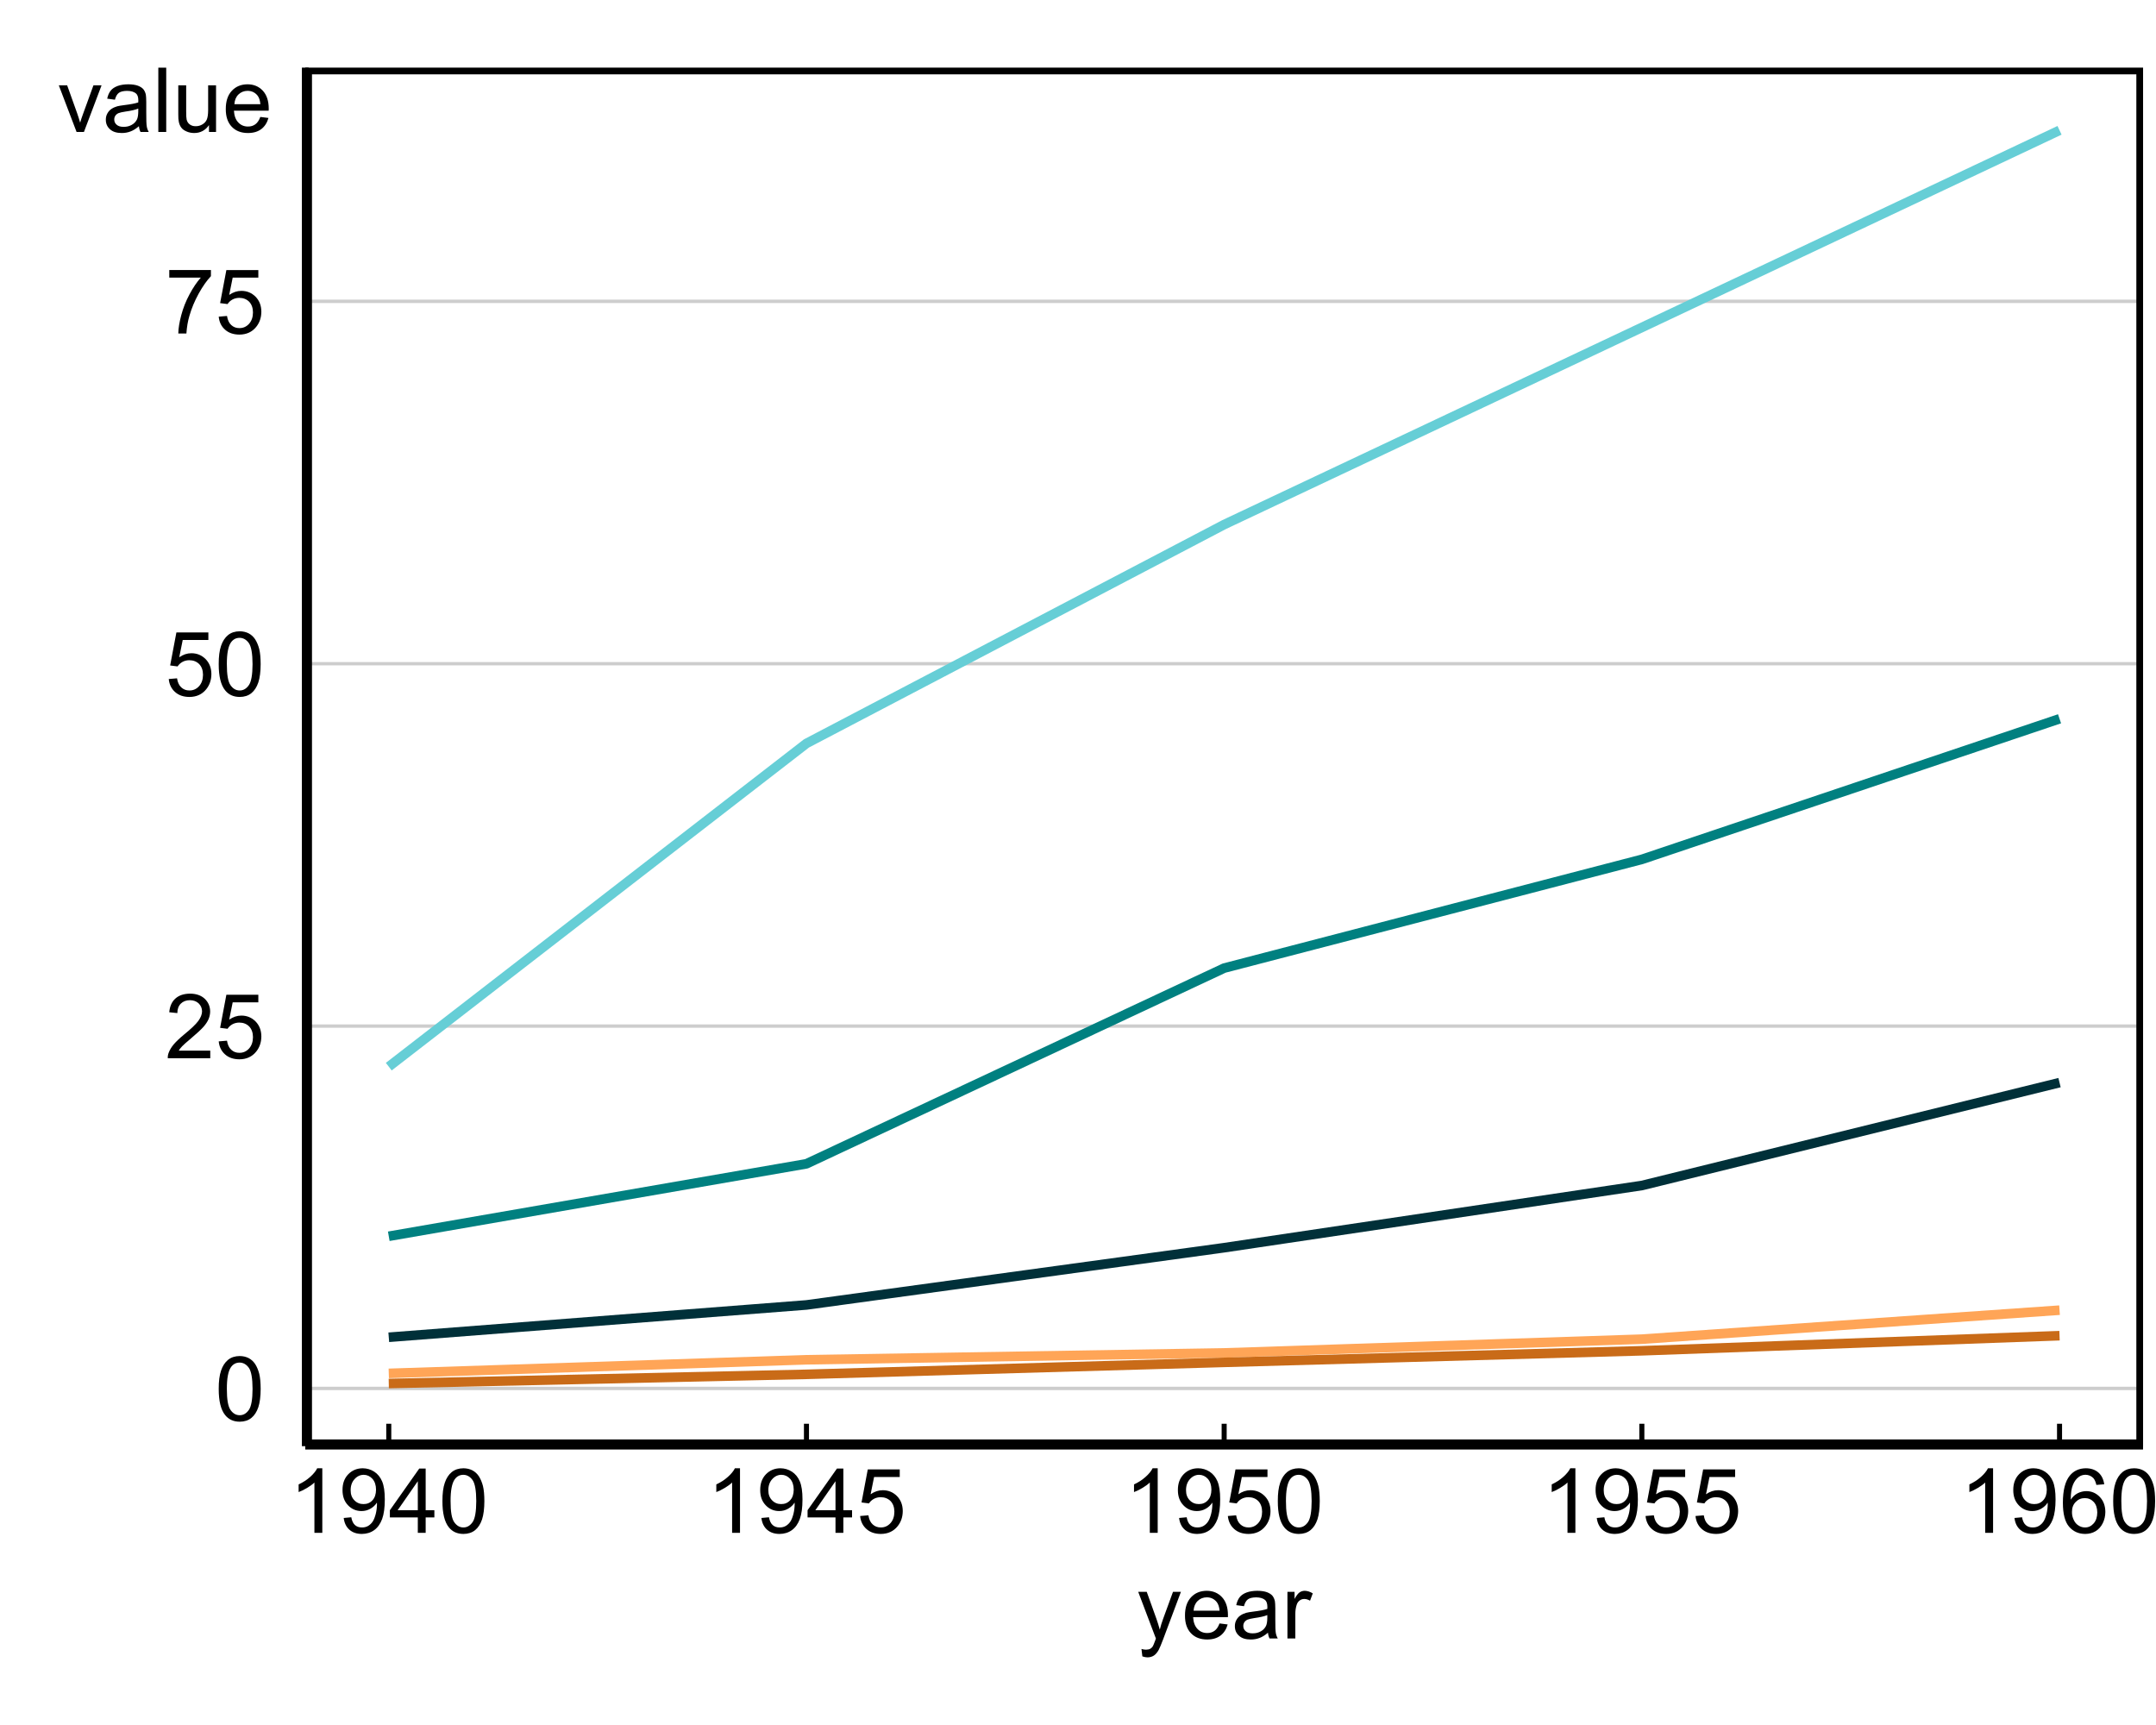
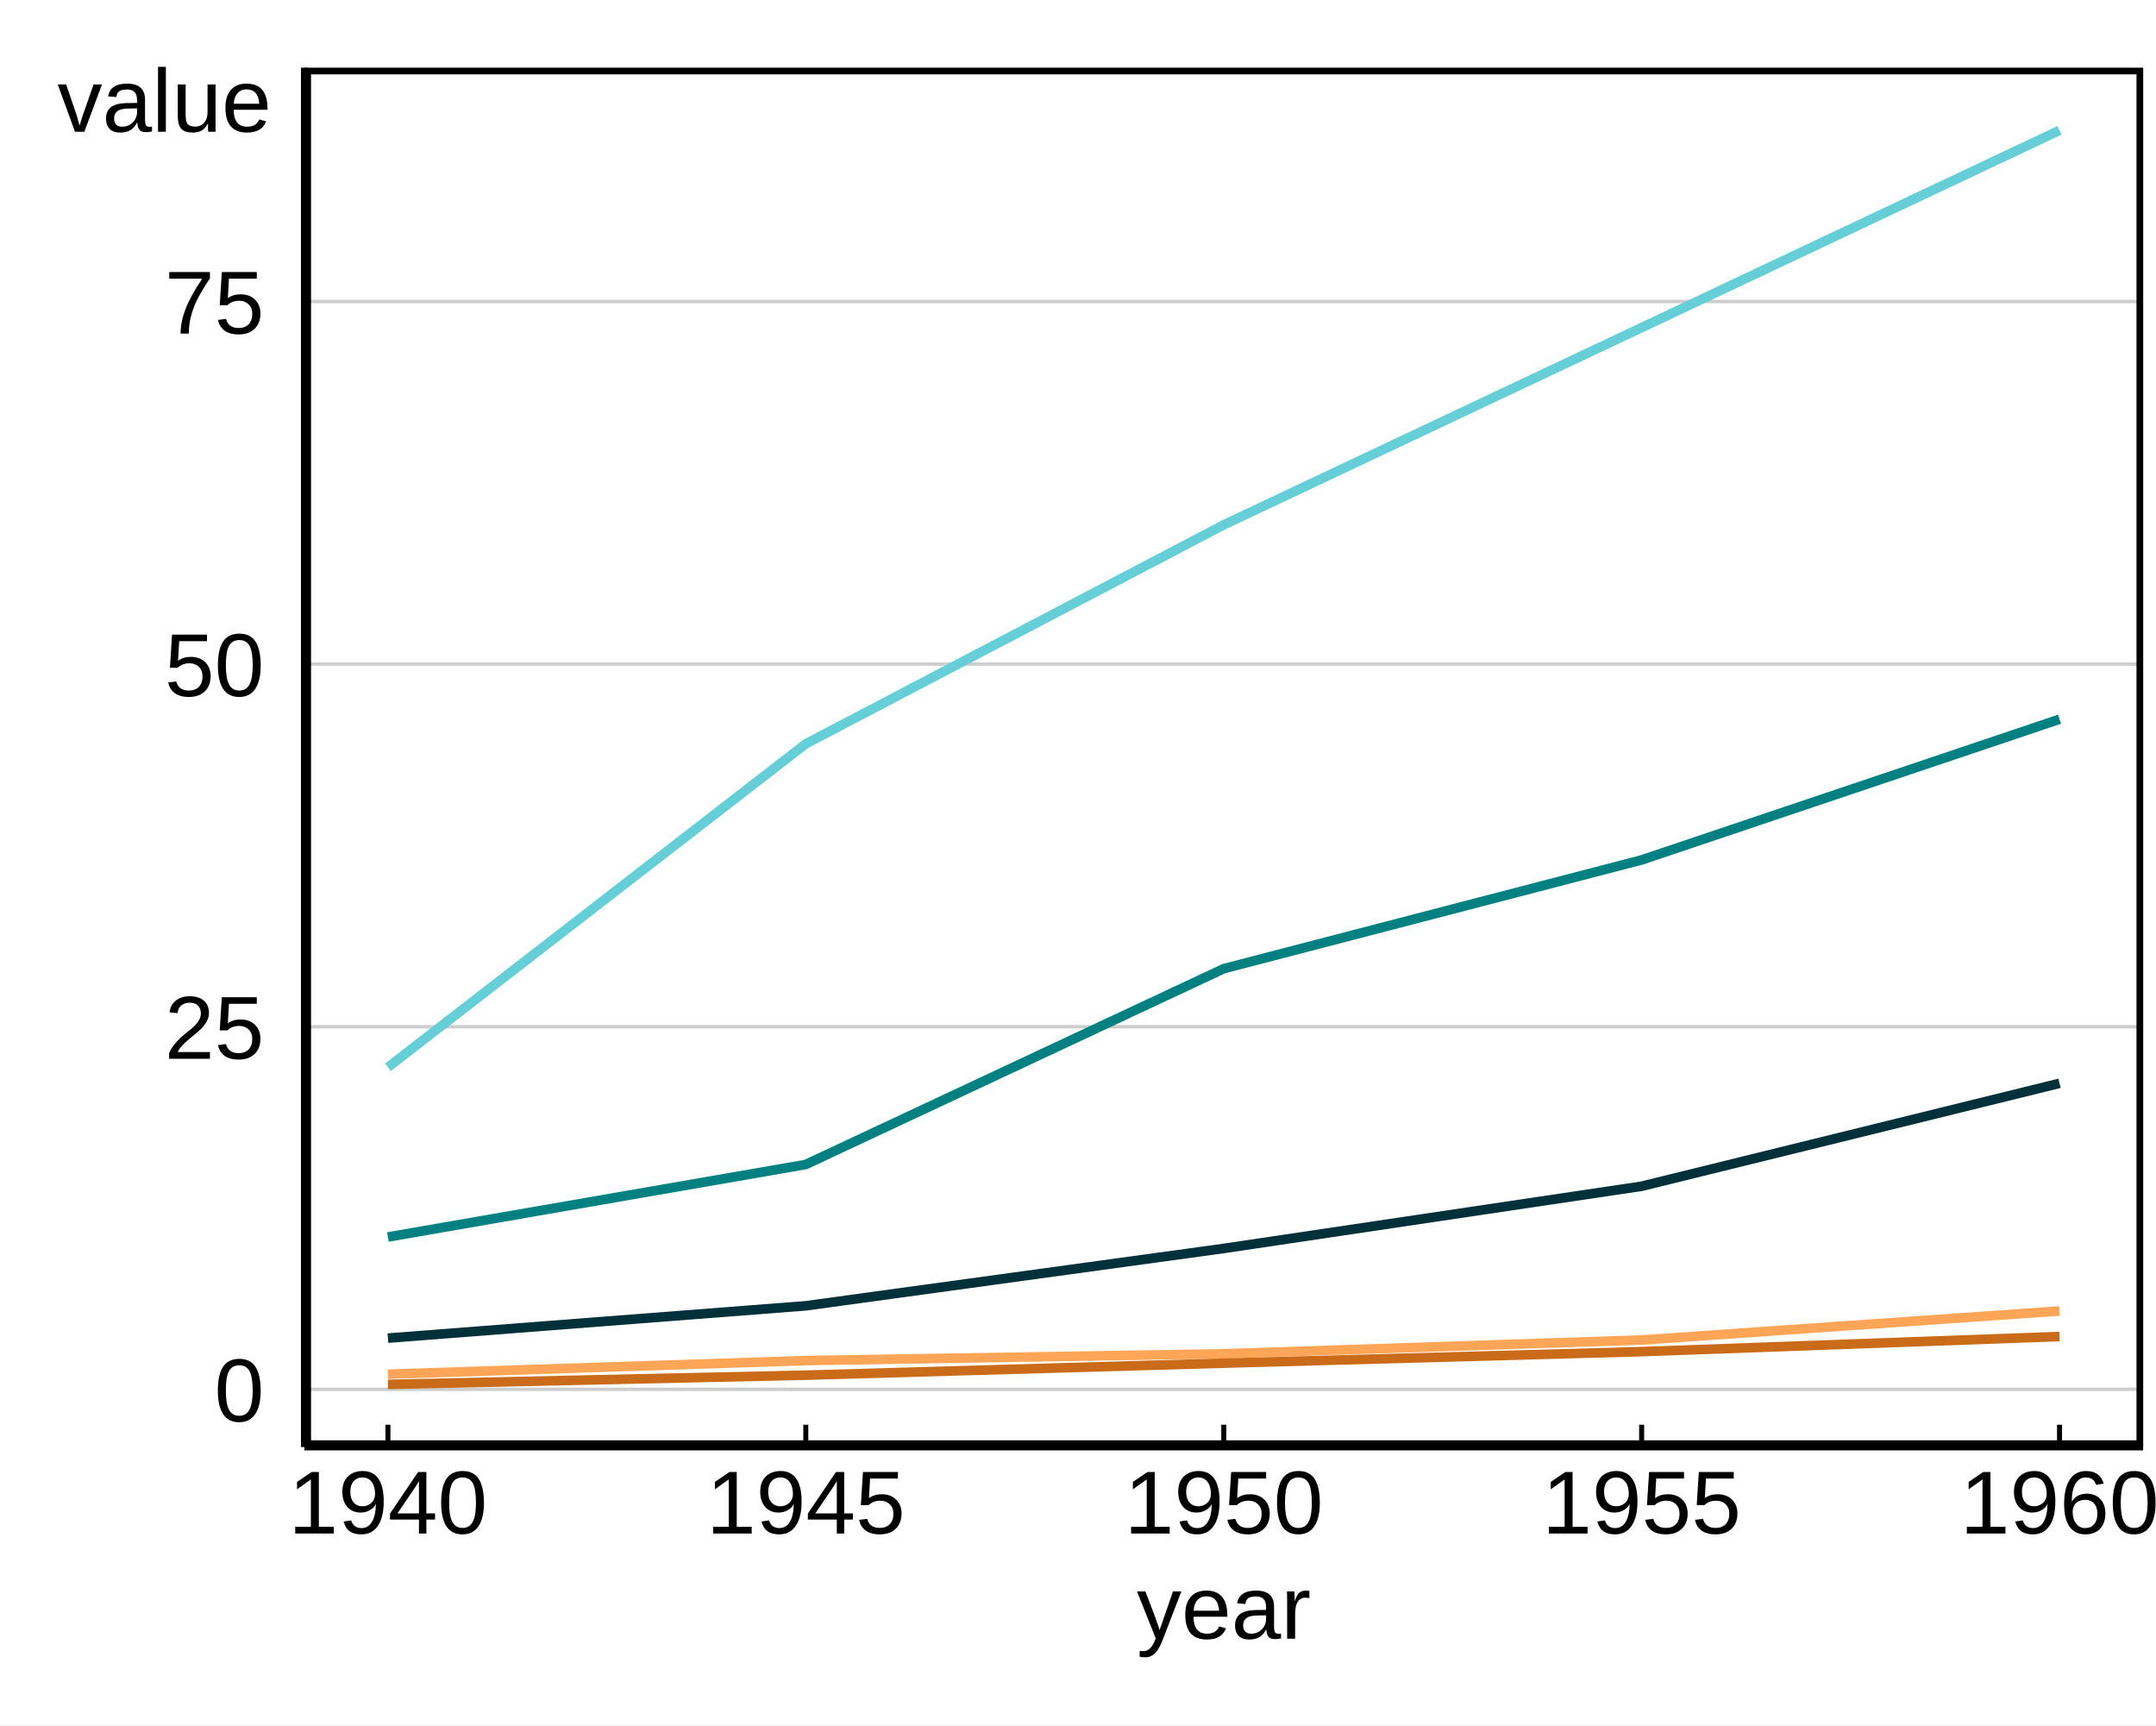
- <svg xmlns="http://www.w3.org/2000/svg" xmlns:xlink="http://www.w3.org/1999/xlink" width="240pt" height="192pt" viewBox="0 0 240 192" version="1.1">
+ <svg xmlns="http://www.w3.org/2000/svg" class="svglite" width="240.94pt" height="192.76pt" viewBox="0 0 240.94 192.76">
  <defs>
-     <g>
-       <symbol overflow="visible" id="glyph0-0">
-         <path style="stroke:none;" d="M 1.25 0 L 1.25 -6.25 L 6.25 -6.25 L 6.25 0 Z M 1.406 -0.156 L 6.094 -0.156 L 6.094 -6.094 L 1.406 -6.094 Z M 1.406 -0.156 " />
-       </symbol>
-       <symbol overflow="visible" id="glyph0-1">
-         <path style="stroke:none;" d="M 0.414 -3.531 C 0.41 -4.375 0.496 -5.055 0.676 -5.574 C 0.848 -6.086 1.109 -6.484 1.453 -6.766 C 1.797 -7.043 2.227 -7.184 2.75 -7.188 C 3.129 -7.184 3.465 -7.105 3.758 -6.953 C 4.047 -6.797 4.289 -6.574 4.477 -6.285 C 4.664 -5.992 4.812 -5.637 4.922 -5.223 C 5.027 -4.801 5.078 -4.238 5.082 -3.531 C 5.078 -2.688 4.992 -2.008 4.824 -1.496 C 4.648 -0.977 4.391 -0.578 4.051 -0.301 C 3.703 -0.02 3.27 0.117 2.75 0.121 C 2.055 0.117 1.516 -0.129 1.125 -0.621 C 0.648 -1.215 0.41 -2.184 0.414 -3.531 Z M 1.32 -3.531 C 1.316 -2.352 1.453 -1.57 1.73 -1.184 C 2.004 -0.793 2.344 -0.598 2.75 -0.602 C 3.148 -0.598 3.488 -0.793 3.766 -1.188 C 4.039 -1.574 4.176 -2.355 4.18 -3.531 C 4.176 -4.707 4.039 -5.488 3.766 -5.879 C 3.488 -6.262 3.145 -6.457 2.738 -6.461 C 2.332 -6.457 2.012 -6.285 1.773 -5.945 C 1.469 -5.508 1.316 -4.703 1.32 -3.531 Z M 1.32 -3.531 " />
-       </symbol>
-       <symbol overflow="visible" id="glyph0-2">
-         <path style="stroke:none;" d="M 5.035 -0.844 L 5.035 0 L 0.305 0 C 0.297 -0.211 0.328 -0.414 0.406 -0.609 C 0.523 -0.93 0.719 -1.246 0.984 -1.562 C 1.25 -1.871 1.633 -2.234 2.133 -2.648 C 2.91 -3.281 3.434 -3.785 3.711 -4.16 C 3.98 -4.535 4.117 -4.887 4.121 -5.219 C 4.117 -5.566 3.992 -5.859 3.746 -6.102 C 3.496 -6.336 3.172 -6.457 2.773 -6.461 C 2.348 -6.457 2.012 -6.328 1.758 -6.078 C 1.5 -5.82 1.371 -5.469 1.371 -5.023 L 0.469 -5.117 C 0.531 -5.789 0.762 -6.305 1.168 -6.656 C 1.566 -7.008 2.109 -7.184 2.793 -7.188 C 3.477 -7.184 4.02 -6.992 4.422 -6.617 C 4.82 -6.234 5.02 -5.762 5.023 -5.199 C 5.02 -4.91 4.961 -4.629 4.848 -4.355 C 4.727 -4.074 4.535 -3.785 4.266 -3.48 C 3.992 -3.176 3.539 -2.754 2.91 -2.223 C 2.379 -1.777 2.039 -1.477 1.895 -1.32 C 1.742 -1.16 1.621 -1.004 1.523 -0.844 Z M 5.035 -0.844 " />
-       </symbol>
-       <symbol overflow="visible" id="glyph0-3">
-         <path style="stroke:none;" d="M 0.414 -1.875 L 1.336 -1.953 C 1.406 -1.5 1.562 -1.164 1.812 -0.941 C 2.059 -0.711 2.359 -0.598 2.715 -0.602 C 3.137 -0.598 3.496 -0.758 3.789 -1.078 C 4.078 -1.398 4.223 -1.82 4.227 -2.348 C 4.223 -2.848 4.082 -3.242 3.805 -3.535 C 3.52 -3.82 3.152 -3.965 2.699 -3.969 C 2.414 -3.965 2.16 -3.902 1.934 -3.777 C 1.707 -3.648 1.527 -3.48 1.398 -3.277 L 0.57 -3.383 L 1.266 -7.062 L 4.824 -7.062 L 4.824 -6.219 L 1.969 -6.219 L 1.582 -4.297 C 2.012 -4.594 2.461 -4.746 2.934 -4.746 C 3.555 -4.746 4.082 -4.527 4.516 -4.094 C 4.941 -3.66 5.156 -3.105 5.16 -2.426 C 5.156 -1.777 4.969 -1.215 4.594 -0.746 C 4.133 -0.168 3.504 0.117 2.715 0.121 C 2.059 0.117 1.527 -0.062 1.121 -0.426 C 0.707 -0.789 0.473 -1.273 0.414 -1.875 Z M 0.414 -1.875 " />
-       </symbol>
-       <symbol overflow="visible" id="glyph0-4">
-         <path style="stroke:none;" d="M 0.473 -6.219 L 0.473 -7.066 L 5.109 -7.066 L 5.109 -6.383 C 4.648 -5.895 4.195 -5.25 3.75 -4.449 C 3.305 -3.641 2.957 -2.816 2.715 -1.969 C 2.535 -1.367 2.426 -0.711 2.379 0 L 1.477 0 C 1.484 -0.562 1.594 -1.242 1.805 -2.039 C 2.016 -2.836 2.32 -3.605 2.719 -4.348 C 3.113 -5.09 3.531 -5.711 3.98 -6.219 Z M 0.473 -6.219 " />
-       </symbol>
-       <symbol overflow="visible" id="glyph0-5">
-         <path style="stroke:none;" d="M 3.727 0 L 2.848 0 L 2.848 -5.602 C 2.637 -5.398 2.359 -5.195 2.016 -4.992 C 1.672 -4.789 1.363 -4.637 1.09 -4.539 L 1.09 -5.391 C 1.582 -5.621 2.012 -5.898 2.379 -6.23 C 2.746 -6.555 3.004 -6.875 3.16 -7.188 L 3.727 -7.188 Z M 3.727 0 " />
-       </symbol>
-       <symbol overflow="visible" id="glyph0-6">
-         <path style="stroke:none;" d="M 0.547 -1.656 L 1.391 -1.734 C 1.461 -1.336 1.598 -1.047 1.801 -0.867 C 2 -0.688 2.262 -0.598 2.578 -0.602 C 2.848 -0.598 3.082 -0.66 3.289 -0.785 C 3.488 -0.91 3.656 -1.074 3.789 -1.281 C 3.918 -1.488 4.027 -1.77 4.117 -2.121 C 4.203 -2.473 4.246 -2.828 4.25 -3.195 C 4.246 -3.227 4.246 -3.285 4.242 -3.367 C 4.066 -3.086 3.824 -2.859 3.523 -2.688 C 3.215 -2.512 2.887 -2.426 2.535 -2.426 C 1.938 -2.426 1.434 -2.641 1.027 -3.07 C 0.613 -3.5 0.41 -4.066 0.414 -4.77 C 0.41 -5.496 0.625 -6.078 1.055 -6.523 C 1.484 -6.961 2.02 -7.184 2.664 -7.188 C 3.129 -7.184 3.555 -7.059 3.941 -6.812 C 4.328 -6.559 4.621 -6.199 4.82 -5.738 C 5.02 -5.27 5.121 -4.602 5.121 -3.727 C 5.121 -2.809 5.02 -2.078 4.824 -1.539 C 4.621 -0.996 4.328 -0.582 3.938 -0.301 C 3.547 -0.02 3.086 0.117 2.559 0.121 C 1.996 0.117 1.539 -0.035 1.188 -0.344 C 0.832 -0.652 0.617 -1.09 0.547 -1.656 Z M 4.145 -4.812 C 4.141 -5.312 4.008 -5.715 3.742 -6.016 C 3.473 -6.309 3.148 -6.457 2.773 -6.461 C 2.379 -6.457 2.039 -6.297 1.754 -5.98 C 1.461 -5.66 1.316 -5.246 1.32 -4.742 C 1.316 -4.281 1.453 -3.91 1.73 -3.629 C 2.004 -3.34 2.344 -3.199 2.75 -3.203 C 3.152 -3.199 3.488 -3.34 3.75 -3.629 C 4.012 -3.91 4.141 -4.305 4.145 -4.812 Z M 4.145 -4.812 " />
-       </symbol>
-       <symbol overflow="visible" id="glyph0-7">
-         <path style="stroke:none;" d="M 3.234 0 L 3.234 -1.715 L 0.125 -1.715 L 0.125 -2.52 L 3.395 -7.156 L 4.109 -7.156 L 4.109 -2.52 L 5.078 -2.52 L 5.078 -1.715 L 4.109 -1.715 L 4.109 0 Z M 3.234 -2.52 L 3.234 -5.746 L 0.992 -2.52 Z M 3.234 -2.52 " />
-       </symbol>
-       <symbol overflow="visible" id="glyph0-8">
-         <path style="stroke:none;" d="M 4.977 -5.406 L 4.102 -5.336 C 4.023 -5.68 3.91 -5.93 3.77 -6.09 C 3.527 -6.336 3.234 -6.461 2.891 -6.465 C 2.605 -6.461 2.359 -6.383 2.152 -6.23 C 1.871 -6.027 1.652 -5.734 1.496 -5.348 C 1.332 -4.957 1.25 -4.406 1.25 -3.691 C 1.457 -4.012 1.715 -4.25 2.023 -4.41 C 2.328 -4.562 2.652 -4.641 2.988 -4.645 C 3.574 -4.641 4.07 -4.426 4.484 -3.996 C 4.891 -3.566 5.098 -3.008 5.102 -2.324 C 5.098 -1.871 5 -1.453 4.812 -1.07 C 4.617 -0.684 4.352 -0.387 4.016 -0.184 C 3.672 0.02 3.289 0.117 2.859 0.121 C 2.125 0.117 1.527 -0.148 1.066 -0.684 C 0.605 -1.219 0.375 -2.109 0.375 -3.352 C 0.375 -4.734 0.629 -5.738 1.141 -6.367 C 1.586 -6.91 2.188 -7.184 2.945 -7.188 C 3.504 -7.184 3.965 -7.027 4.328 -6.715 C 4.684 -6.398 4.898 -5.961 4.977 -5.406 Z M 1.387 -2.32 C 1.383 -2.016 1.445 -1.723 1.578 -1.449 C 1.703 -1.168 1.883 -0.957 2.117 -0.816 C 2.344 -0.668 2.59 -0.598 2.848 -0.602 C 3.215 -0.598 3.531 -0.746 3.801 -1.051 C 4.066 -1.348 4.199 -1.754 4.203 -2.27 C 4.199 -2.762 4.07 -3.152 3.809 -3.438 C 3.543 -3.723 3.211 -3.867 2.812 -3.867 C 2.414 -3.867 2.074 -3.723 1.801 -3.438 C 1.52 -3.152 1.383 -2.781 1.387 -2.32 Z M 1.387 -2.32 " />
-       </symbol>
-       <symbol overflow="visible" id="glyph0-9">
-         <path style="stroke:none;" d="M 0.621 1.996 L 0.523 1.172 C 0.711 1.223 0.879 1.246 1.023 1.25 C 1.219 1.246 1.375 1.215 1.496 1.152 C 1.609 1.086 1.707 0.996 1.781 0.879 C 1.836 0.789 1.926 0.57 2.051 0.227 C 2.066 0.176 2.09 0.102 2.129 0.008 L 0.16 -5.188 L 1.109 -5.188 L 2.188 -2.184 C 2.324 -1.797 2.449 -1.395 2.562 -0.98 C 2.66 -1.379 2.781 -1.773 2.926 -2.164 L 4.031 -5.188 L 4.914 -5.188 L 2.938 0.086 C 2.723 0.652 2.559 1.047 2.445 1.266 C 2.285 1.555 2.105 1.766 1.906 1.902 C 1.703 2.035 1.465 2.102 1.188 2.105 C 1.016 2.102 0.828 2.066 0.621 1.996 Z M 0.621 1.996 " />
-       </symbol>
-       <symbol overflow="visible" id="glyph0-10">
-         <path style="stroke:none;" d="M 4.211 -1.672 L 5.117 -1.559 C 4.969 -1.027 4.703 -0.613 4.32 -0.32 C 3.93 -0.027 3.438 0.117 2.836 0.117 C 2.078 0.117 1.477 -0.113 1.031 -0.582 C 0.586 -1.047 0.363 -1.703 0.367 -2.547 C 0.363 -3.418 0.586 -4.098 1.039 -4.582 C 1.484 -5.062 2.07 -5.301 2.789 -5.305 C 3.48 -5.301 4.047 -5.066 4.488 -4.594 C 4.926 -4.121 5.145 -3.457 5.148 -2.602 C 5.145 -2.547 5.141 -2.469 5.141 -2.367 L 1.273 -2.367 C 1.305 -1.797 1.469 -1.359 1.758 -1.059 C 2.047 -0.754 2.406 -0.602 2.844 -0.605 C 3.16 -0.602 3.434 -0.688 3.664 -0.859 C 3.891 -1.027 4.074 -1.297 4.211 -1.672 Z M 1.324 -3.09 L 4.219 -3.09 C 4.18 -3.523 4.066 -3.852 3.887 -4.07 C 3.605 -4.406 3.242 -4.574 2.797 -4.578 C 2.391 -4.574 2.051 -4.441 1.777 -4.172 C 1.5 -3.902 1.352 -3.539 1.324 -3.09 Z M 1.324 -3.09 " />
-       </symbol>
-       <symbol overflow="visible" id="glyph0-11">
-         <path style="stroke:none;" d="M 4.043 -0.641 C 3.715 -0.359 3.398 -0.164 3.102 -0.055 C 2.797 0.062 2.477 0.117 2.133 0.117 C 1.562 0.117 1.125 -0.02 0.82 -0.301 C 0.512 -0.574 0.355 -0.93 0.359 -1.367 C 0.355 -1.617 0.414 -1.852 0.531 -2.062 C 0.645 -2.273 0.797 -2.441 0.988 -2.566 C 1.172 -2.691 1.383 -2.785 1.621 -2.855 C 1.789 -2.898 2.051 -2.945 2.402 -2.988 C 3.113 -3.074 3.633 -3.172 3.969 -3.289 C 3.969 -3.406 3.973 -3.484 3.977 -3.52 C 3.973 -3.875 3.891 -4.129 3.727 -4.277 C 3.5 -4.473 3.164 -4.57 2.727 -4.574 C 2.309 -4.57 2.004 -4.496 1.809 -4.355 C 1.609 -4.207 1.465 -3.953 1.371 -3.59 L 0.512 -3.707 C 0.586 -4.07 0.715 -4.367 0.898 -4.598 C 1.074 -4.82 1.336 -4.996 1.676 -5.121 C 2.012 -5.242 2.402 -5.301 2.852 -5.305 C 3.293 -5.301 3.652 -5.25 3.93 -5.148 C 4.203 -5.043 4.406 -4.91 4.539 -4.754 C 4.668 -4.59 4.758 -4.391 4.812 -4.156 C 4.84 -4 4.855 -3.73 4.859 -3.344 L 4.859 -2.172 C 4.855 -1.352 4.875 -0.836 4.914 -0.621 C 4.949 -0.402 5.023 -0.195 5.137 0 L 4.219 0 C 4.125 -0.18 4.066 -0.391 4.043 -0.641 Z M 3.969 -2.602 C 3.648 -2.469 3.172 -2.355 2.535 -2.27 C 2.172 -2.215 1.914 -2.156 1.766 -2.094 C 1.613 -2.023 1.5 -1.93 1.418 -1.809 C 1.336 -1.68 1.293 -1.539 1.297 -1.391 C 1.293 -1.152 1.383 -0.957 1.562 -0.805 C 1.738 -0.645 2 -0.566 2.344 -0.57 C 2.68 -0.566 2.98 -0.641 3.246 -0.793 C 3.508 -0.938 3.699 -1.141 3.828 -1.402 C 3.918 -1.598 3.965 -1.891 3.969 -2.281 Z M 3.969 -2.602 " />
-       </symbol>
-       <symbol overflow="visible" id="glyph0-12">
-         <path style="stroke:none;" d="M 0.648 0 L 0.648 -5.188 L 1.441 -5.188 L 1.441 -4.398 C 1.641 -4.766 1.824 -5.008 2 -5.129 C 2.168 -5.242 2.355 -5.301 2.562 -5.305 C 2.855 -5.301 3.16 -5.207 3.469 -5.02 L 3.164 -4.203 C 2.949 -4.328 2.734 -4.395 2.52 -4.395 C 2.324 -4.395 2.148 -4.336 2 -4.219 C 1.844 -4.102 1.738 -3.941 1.676 -3.742 C 1.574 -3.426 1.523 -3.082 1.527 -2.715 L 1.527 0 Z M 0.648 0 " />
-       </symbol>
-       <symbol overflow="visible" id="glyph0-13">
-         <path style="stroke:none;" d="M 2.102 0 L 0.125 -5.188 L 1.055 -5.188 L 2.168 -2.078 C 2.285 -1.742 2.395 -1.395 2.5 -1.035 C 2.574 -1.305 2.684 -1.633 2.828 -2.023 L 3.98 -5.188 L 4.883 -5.188 L 2.922 0 Z M 2.102 0 " />
-       </symbol>
-       <symbol overflow="visible" id="glyph0-14">
-         <path style="stroke:none;" d="M 0.641 0 L 0.641 -7.156 L 1.52 -7.156 L 1.52 0 Z M 0.641 0 " />
-       </symbol>
-       <symbol overflow="visible" id="glyph0-15">
-         <path style="stroke:none;" d="M 4.059 0 L 4.059 -0.762 C 3.652 -0.176 3.105 0.117 2.414 0.117 C 2.105 0.117 1.816 0.059 1.555 -0.059 C 1.285 -0.176 1.09 -0.32 0.965 -0.5 C 0.836 -0.672 0.746 -0.891 0.695 -1.152 C 0.656 -1.32 0.637 -1.594 0.641 -1.973 L 0.641 -5.188 L 1.52 -5.188 L 1.52 -2.309 C 1.516 -1.848 1.535 -1.539 1.57 -1.383 C 1.625 -1.148 1.742 -0.965 1.922 -0.836 C 2.102 -0.703 2.32 -0.637 2.586 -0.641 C 2.848 -0.637 3.098 -0.707 3.328 -0.844 C 3.559 -0.977 3.723 -1.16 3.82 -1.395 C 3.914 -1.625 3.961 -1.961 3.965 -2.406 L 3.965 -5.188 L 4.844 -5.188 L 4.844 0 Z M 4.059 0 " />
-       </symbol>
-     </g>
-     <clipPath id="clip1">
-       <path d="M 0 6.09 L 240 6.09 L 240 185.914 L 0 185.914 Z M 0 6.09 " />
-     </clipPath>
-     <clipPath id="clip2">
-       <path d="M 33.98 7.527 L 238.562 7.527 L 238.562 160.965 L 33.98 160.965 Z M 33.98 7.527 " />
-     </clipPath>
-     <clipPath id="clip3">
-       <path d="M 33.98 154 L 238.562 154 L 238.562 155 L 33.98 155 Z M 33.98 154 " />
-     </clipPath>
-     <clipPath id="clip4">
-       <path d="M 33.98 114 L 238.562 114 L 238.562 115 L 33.98 115 Z M 33.98 114 " />
-     </clipPath>
-     <clipPath id="clip5">
-       <path d="M 33.98 73 L 238.562 73 L 238.562 75 L 33.98 75 Z M 33.98 73 " />
-     </clipPath>
-     <clipPath id="clip6">
-       <path d="M 33.98 33 L 238.562 33 L 238.562 34 L 33.98 34 Z M 33.98 33 " />
-     </clipPath>
-     <clipPath id="clip7">
-       <path d="M 33.98 7.527 L 238.562 7.527 L 238.562 160.965 L 33.98 160.965 Z M 33.98 7.527 " />
+     <style type="text/css">
+     .svglite line, .svglite polyline, .svglite polygon, .svglite path, .svglite rect, .svglite circle {
+       fill: none;
+       stroke: #000000;
+       stroke-linecap: round;
+       stroke-linejoin: round;
+       stroke-miterlimit: 10.00;
+     }
+     .svglite text {
+       white-space: pre;
+     }
+   </style>
+   </defs>
+   <rect width="100%" height="100%" style="stroke: none; fill: #FFFFFF;" />
+   <defs>
+     <clipPath id="cpMC4wMHwyNDAuOTR8MC4wMHwxOTIuNzY=">
+       <rect x="0.00" y="0.00" width="240.94" height="192.76" />
    </clipPath>
  </defs>
-   <g id="surface6">
-     <rect x="0" y="0" width="240" height="192" style="fill:rgb(100%,100%,100%);fill-opacity:1;stroke:none;" />
-     <g clip-path="url(#clip1)" clip-rule="nonzero">
-       <path style=" stroke:none;fill-rule:nonzero;fill:rgb(100%,100%,100%);fill-opacity:1;" d="M 0 185.91 L 240 185.91 L 240 6.086 L 0 6.086 Z M 0 185.91 " />
-     </g>
-     <g clip-path="url(#clip2)" clip-rule="nonzero">
-       <path style=" stroke:none;fill-rule:nonzero;fill:rgb(100%,100%,100%);fill-opacity:1;" d="M 33.98 160.965 L 238.562 160.965 L 238.562 7.527 L 33.98 7.527 Z M 33.98 160.965 " />
-     </g>
-     <g clip-path="url(#clip3)" clip-rule="nonzero">
-       <path style="fill:none;stroke-width:0.375;stroke-linecap:butt;stroke-linejoin:round;stroke:rgb(80.392%,80.392%,80.392%);stroke-opacity:1;stroke-miterlimit:10;" d="M 33.98 154.539 L 238.559 154.539 " />
-     </g>
-     <g clip-path="url(#clip4)" clip-rule="nonzero">
-       <path style="fill:none;stroke-width:0.375;stroke-linecap:butt;stroke-linejoin:round;stroke:rgb(80.392%,80.392%,80.392%);stroke-opacity:1;stroke-miterlimit:10;" d="M 33.98 114.207 L 238.559 114.207 " />
-     </g>
-     <g clip-path="url(#clip5)" clip-rule="nonzero">
-       <path style="fill:none;stroke-width:0.375;stroke-linecap:butt;stroke-linejoin:round;stroke:rgb(80.392%,80.392%,80.392%);stroke-opacity:1;stroke-miterlimit:10;" d="M 33.98 73.875 L 238.559 73.875 " />
-     </g>
-     <g clip-path="url(#clip6)" clip-rule="nonzero">
-       <path style="fill:none;stroke-width:0.375;stroke-linecap:butt;stroke-linejoin:round;stroke:rgb(80.392%,80.392%,80.392%);stroke-opacity:1;stroke-miterlimit:10;" d="M 33.98 33.539 L 238.559 33.539 " />
-     </g>
-     <path style="fill:none;stroke-width:1.067;stroke-linecap:butt;stroke-linejoin:round;stroke:rgb(40%,80.784%,83.922%);stroke-opacity:1;stroke-miterlimit:10;" d="M 43.277 118.723 L 89.773 82.746 L 136.27 58.387 L 229.262 14.504 " />
-     <path style="fill:none;stroke-width:1.067;stroke-linecap:butt;stroke-linejoin:round;stroke:rgb(0%,50.196%,50.196%);stroke-opacity:1;stroke-miterlimit:10;" d="M 43.277 137.602 L 89.773 129.535 L 136.27 107.754 L 182.766 95.652 L 229.262 80.004 " />
-     <path style="fill:none;stroke-width:1.067;stroke-linecap:butt;stroke-linejoin:round;stroke:rgb(0%,18.824%,22.353%);stroke-opacity:1;stroke-miterlimit:10;" d="M 43.277 148.844 L 89.773 145.246 L 136.27 138.875 L 182.766 131.953 L 229.262 120.5 " />
-     <path style="fill:none;stroke-width:1.067;stroke-linecap:butt;stroke-linejoin:round;stroke:rgb(100%,64.706%,34.118%);stroke-opacity:1;stroke-miterlimit:10;" d="M 43.277 152.863 L 89.773 151.348 L 136.27 150.586 L 182.766 149.055 L 229.262 145.828 " />
-     <path style="fill:none;stroke-width:1.067;stroke-linecap:butt;stroke-linejoin:round;stroke:rgb(78.824%,41.961%,9.412%);stroke-opacity:1;stroke-miterlimit:10;" d="M 43.277 153.992 L 89.773 152.969 L 136.27 151.637 L 182.766 150.348 L 229.262 148.668 " />
-     <g clip-path="url(#clip7)" clip-rule="nonzero">
-       <path style="fill:none;stroke-width:1.5;stroke-linecap:round;stroke-linejoin:round;stroke:rgb(0%,0%,0%);stroke-opacity:1;stroke-miterlimit:10;" d="M 33.98 160.965 L 238.562 160.965 L 238.562 7.527 L 33.98 7.527 Z M 33.98 160.965 " />
-     </g>
-     <path style="fill:none;stroke-width:0.75;stroke-linecap:butt;stroke-linejoin:round;stroke:rgb(0%,0%,0%);stroke-opacity:1;stroke-miterlimit:10;" d="M 33.98 160.965 L 33.98 7.527 " />
-     <g style="fill:rgb(0%,0%,0%);fill-opacity:1;">
-       <use xlink:href="#glyph0-1" x="23.934" y="158.121" />
-     </g>
-     <g style="fill:rgb(0%,0%,0%);fill-opacity:1;">
-       <use xlink:href="#glyph0-2" x="18.371" y="117.785" />
-       <use xlink:href="#glyph0-3" x="23.933" y="117.785" />
-     </g>
-     <g style="fill:rgb(0%,0%,0%);fill-opacity:1;">
-       <use xlink:href="#glyph0-3" x="18.371" y="77.453" />
-       <use xlink:href="#glyph0-1" x="23.933" y="77.453" />
-     </g>
-     <g style="fill:rgb(0%,0%,0%);fill-opacity:1;">
-       <use xlink:href="#glyph0-4" x="18.371" y="37.121" />
-       <use xlink:href="#glyph0-3" x="23.933" y="37.121" />
-     </g>
-     <path style="fill:none;stroke-width:0.75;stroke-linecap:butt;stroke-linejoin:round;stroke:rgb(0%,0%,0%);stroke-opacity:1;stroke-miterlimit:10;" d="M 33.98 160.965 L 238.559 160.965 " />
-     <path style="fill:none;stroke-width:0.562;stroke-linecap:butt;stroke-linejoin:round;stroke:rgb(0%,0%,0%);stroke-opacity:1;stroke-miterlimit:10;" d="M 43.277 158.473 L 43.277 160.965 " />
-     <path style="fill:none;stroke-width:0.562;stroke-linecap:butt;stroke-linejoin:round;stroke:rgb(0%,0%,0%);stroke-opacity:1;stroke-miterlimit:10;" d="M 89.773 158.473 L 89.773 160.965 " />
-     <path style="fill:none;stroke-width:0.562;stroke-linecap:butt;stroke-linejoin:round;stroke:rgb(0%,0%,0%);stroke-opacity:1;stroke-miterlimit:10;" d="M 136.27 158.473 L 136.27 160.965 " />
-     <path style="fill:none;stroke-width:0.562;stroke-linecap:butt;stroke-linejoin:round;stroke:rgb(0%,0%,0%);stroke-opacity:1;stroke-miterlimit:10;" d="M 182.766 158.473 L 182.766 160.965 " />
-     <path style="fill:none;stroke-width:0.562;stroke-linecap:butt;stroke-linejoin:round;stroke:rgb(0%,0%,0%);stroke-opacity:1;stroke-miterlimit:10;" d="M 229.262 158.473 L 229.262 160.965 " />
-     <g style="fill:rgb(0%,0%,0%);fill-opacity:1;">
-       <use xlink:href="#glyph0-5" x="32.152" y="170.613" />
-       <use xlink:href="#glyph0-6" x="37.714" y="170.613" />
-       <use xlink:href="#glyph0-7" x="43.275" y="170.613" />
-       <use xlink:href="#glyph0-1" x="48.837" y="170.613" />
-     </g>
-     <g style="fill:rgb(0%,0%,0%);fill-opacity:1;">
-       <use xlink:href="#glyph0-5" x="78.648" y="170.613" />
-       <use xlink:href="#glyph0-6" x="84.21" y="170.613" />
-       <use xlink:href="#glyph0-7" x="89.771" y="170.613" />
-       <use xlink:href="#glyph0-3" x="95.333" y="170.613" />
-     </g>
-     <g style="fill:rgb(0%,0%,0%);fill-opacity:1;">
-       <use xlink:href="#glyph0-5" x="125.145" y="170.613" />
-       <use xlink:href="#glyph0-6" x="130.706" y="170.613" />
-       <use xlink:href="#glyph0-3" x="136.268" y="170.613" />
-       <use xlink:href="#glyph0-1" x="141.829" y="170.613" />
-     </g>
-     <g style="fill:rgb(0%,0%,0%);fill-opacity:1;">
-       <use xlink:href="#glyph0-5" x="171.641" y="170.613" />
-       <use xlink:href="#glyph0-6" x="177.202" y="170.613" />
-       <use xlink:href="#glyph0-3" x="182.764" y="170.613" />
-       <use xlink:href="#glyph0-3" x="188.325" y="170.613" />
-     </g>
-     <g style="fill:rgb(0%,0%,0%);fill-opacity:1;">
-       <use xlink:href="#glyph0-5" x="218.137" y="170.613" />
-       <use xlink:href="#glyph0-6" x="223.698" y="170.613" />
-       <use xlink:href="#glyph0-8" x="229.26" y="170.613" />
-       <use xlink:href="#glyph0-1" x="234.821" y="170.613" />
-     </g>
-     <g style="fill:rgb(0%,0%,0%);fill-opacity:1;">
-       <use xlink:href="#glyph0-9" x="126.543" y="182.367" />
-       <use xlink:href="#glyph0-10" x="131.543" y="182.367" />
-       <use xlink:href="#glyph0-11" x="137.104" y="182.367" />
-       <use xlink:href="#glyph0-12" x="142.666" y="182.367" />
-     </g>
-     <g style="fill:rgb(0%,0%,0%);fill-opacity:1;">
-       <use xlink:href="#glyph0-13" x="6.422" y="14.688" />
-       <use xlink:href="#glyph0-11" x="11.422" y="14.688" />
-       <use xlink:href="#glyph0-14" x="16.983" y="14.688" />
-       <use xlink:href="#glyph0-15" x="19.205" y="14.688" />
-       <use xlink:href="#glyph0-10" x="24.767" y="14.688" />
-     </g>
+   <g clip-path="url(#cpMC4wMHwyNDAuOTR8MC4wMHwxOTIuNzY=)">
+ </g>
+   <defs>
+     <clipPath id="cpMC4wMHwyNDAuOTR8Ni4xMnwxODYuNjQ=">
+       <rect x="0.00" y="6.12" width="240.94" height="180.52" />
+     </clipPath>
+   </defs>
+   <g clip-path="url(#cpMC4wMHwyNDAuOTR8Ni4xMnwxODYuNjQ=)">
+     <rect x="0.00" y="6.12" width="240.94" height="180.52" style="stroke-width: 0.75; stroke: none; fill: #FFFFFF;" />
+   </g>
+   <g clip-path="url(#cpMC4wMHwyNDAuOTR8MC4wMHwxOTIuNzY=)">
+ </g>
+   <defs>
+     <clipPath id="cpMzQuMDF8MjM5LjUwfDcuNTZ8MTYxLjY4">
+       <rect x="34.01" y="7.56" width="205.50" height="154.12" />
+     </clipPath>
+   </defs>
+   <g clip-path="url(#cpMzQuMDF8MjM5LjUwfDcuNTZ8MTYxLjY4)">
+     <rect x="34.01" y="7.56" width="205.50" height="154.12" style="stroke-width: 0.75; stroke: none; fill: #FFFFFF;" />
+     <polyline points="34.01,155.23 239.50,155.23 " style="stroke-width: 0.38; stroke: #CDCDCD; stroke-linecap: butt;" />
+     <polyline points="34.01,114.72 239.50,114.72 " style="stroke-width: 0.38; stroke: #CDCDCD; stroke-linecap: butt;" />
+     <polyline points="34.01,74.20 239.50,74.20 " style="stroke-width: 0.38; stroke: #CDCDCD; stroke-linecap: butt;" />
+     <polyline points="34.01,33.69 239.50,33.69 " style="stroke-width: 0.38; stroke: #CDCDCD; stroke-linecap: butt;" />
+     <polyline points="43.35,119.25 90.05,83.11 136.76,58.64 183.46,36.60 230.16,14.56 " style="stroke-width: 1.07; stroke: #66CED6; stroke-linecap: butt;" />
+     <polyline points="43.35,138.21 90.05,130.11 136.76,108.23 183.46,96.08 230.16,80.36 " style="stroke-width: 1.07; stroke: #008080; stroke-linecap: butt;" />
+     <polyline points="43.35,149.51 90.05,145.90 136.76,139.49 183.46,132.54 230.16,121.04 " style="stroke-width: 1.07; stroke: #003039; stroke-linecap: butt;" />
+     <polyline points="43.35,153.54 90.05,152.02 136.76,151.26 183.46,149.72 230.16,146.48 " style="stroke-width: 1.07; stroke: #FFA557; stroke-linecap: butt;" />
+     <polyline points="43.35,154.68 90.05,153.65 136.76,152.31 183.46,151.02 230.16,149.33 " style="stroke-width: 1.07; stroke: #C96B18; stroke-linecap: butt;" />
+     <rect x="34.01" y="7.56" width="205.50" height="154.12" style="stroke-width: 1.50;" />
+   </g>
+   <g clip-path="url(#cpMC4wMHwyNDAuOTR8MC4wMHwxOTIuNzY=)">
+     <polyline points="34.01,161.68 34.01,7.56 " style="stroke-width: 0.75; stroke-linecap: butt;" />
+     <text x="29.52" y="158.81" text-anchor="end" style="font-size: 10.00px; font-family: &quot;Arial&quot;;" textLength="5.57px" lengthAdjust="spacingAndGlyphs">0</text>
+     <text x="29.52" y="118.30" text-anchor="end" style="font-size: 10.00px; font-family: &quot;Arial&quot;;" textLength="11.13px" lengthAdjust="spacingAndGlyphs">25</text>
+     <text x="29.52" y="77.78" text-anchor="end" style="font-size: 10.00px; font-family: &quot;Arial&quot;;" textLength="11.13px" lengthAdjust="spacingAndGlyphs">50</text>
+     <text x="29.52" y="37.27" text-anchor="end" style="font-size: 10.00px; font-family: &quot;Arial&quot;;" textLength="11.13px" lengthAdjust="spacingAndGlyphs">75</text>
+     <polyline points="34.01,161.68 239.50,161.68 " style="stroke-width: 0.75; stroke-linecap: butt;" />
+     <polyline points="43.35,159.19 43.35,161.68 " style="stroke-width: 0.56; stroke-linecap: butt;" />
+     <polyline points="90.05,159.19 90.05,161.68 " style="stroke-width: 0.56; stroke-linecap: butt;" />
+     <polyline points="136.76,159.19 136.76,161.68 " style="stroke-width: 0.56; stroke-linecap: butt;" />
+     <polyline points="183.46,159.19 183.46,161.68 " style="stroke-width: 0.56; stroke-linecap: butt;" />
+     <polyline points="230.16,159.19 230.16,161.68 " style="stroke-width: 0.56; stroke-linecap: butt;" />
+     <text x="43.35" y="171.34" text-anchor="middle" style="font-size: 10.00px; font-family: &quot;Arial&quot;;" textLength="22.26px" lengthAdjust="spacingAndGlyphs">1940</text>
+     <text x="90.05" y="171.34" text-anchor="middle" style="font-size: 10.00px; font-family: &quot;Arial&quot;;" textLength="22.26px" lengthAdjust="spacingAndGlyphs">1945</text>
+     <text x="136.76" y="171.34" text-anchor="middle" style="font-size: 10.00px; font-family: &quot;Arial&quot;;" textLength="22.26px" lengthAdjust="spacingAndGlyphs">1950</text>
+     <text x="183.46" y="171.34" text-anchor="middle" style="font-size: 10.00px; font-family: &quot;Arial&quot;;" textLength="22.26px" lengthAdjust="spacingAndGlyphs">1955</text>
+     <text x="230.16" y="171.34" text-anchor="middle" style="font-size: 10.00px; font-family: &quot;Arial&quot;;" textLength="22.26px" lengthAdjust="spacingAndGlyphs">1960</text>
+     <text x="136.76" y="183.09" text-anchor="middle" style="font-size: 10.00px; font-family: &quot;Arial&quot;;" textLength="19.47px" lengthAdjust="spacingAndGlyphs">year</text>
+     <text x="18.38" y="14.72" text-anchor="middle" style="font-size: 10.00px; font-family: &quot;Arial&quot;;" textLength="23.93px" lengthAdjust="spacingAndGlyphs">value</text>
  </g>
</svg>
